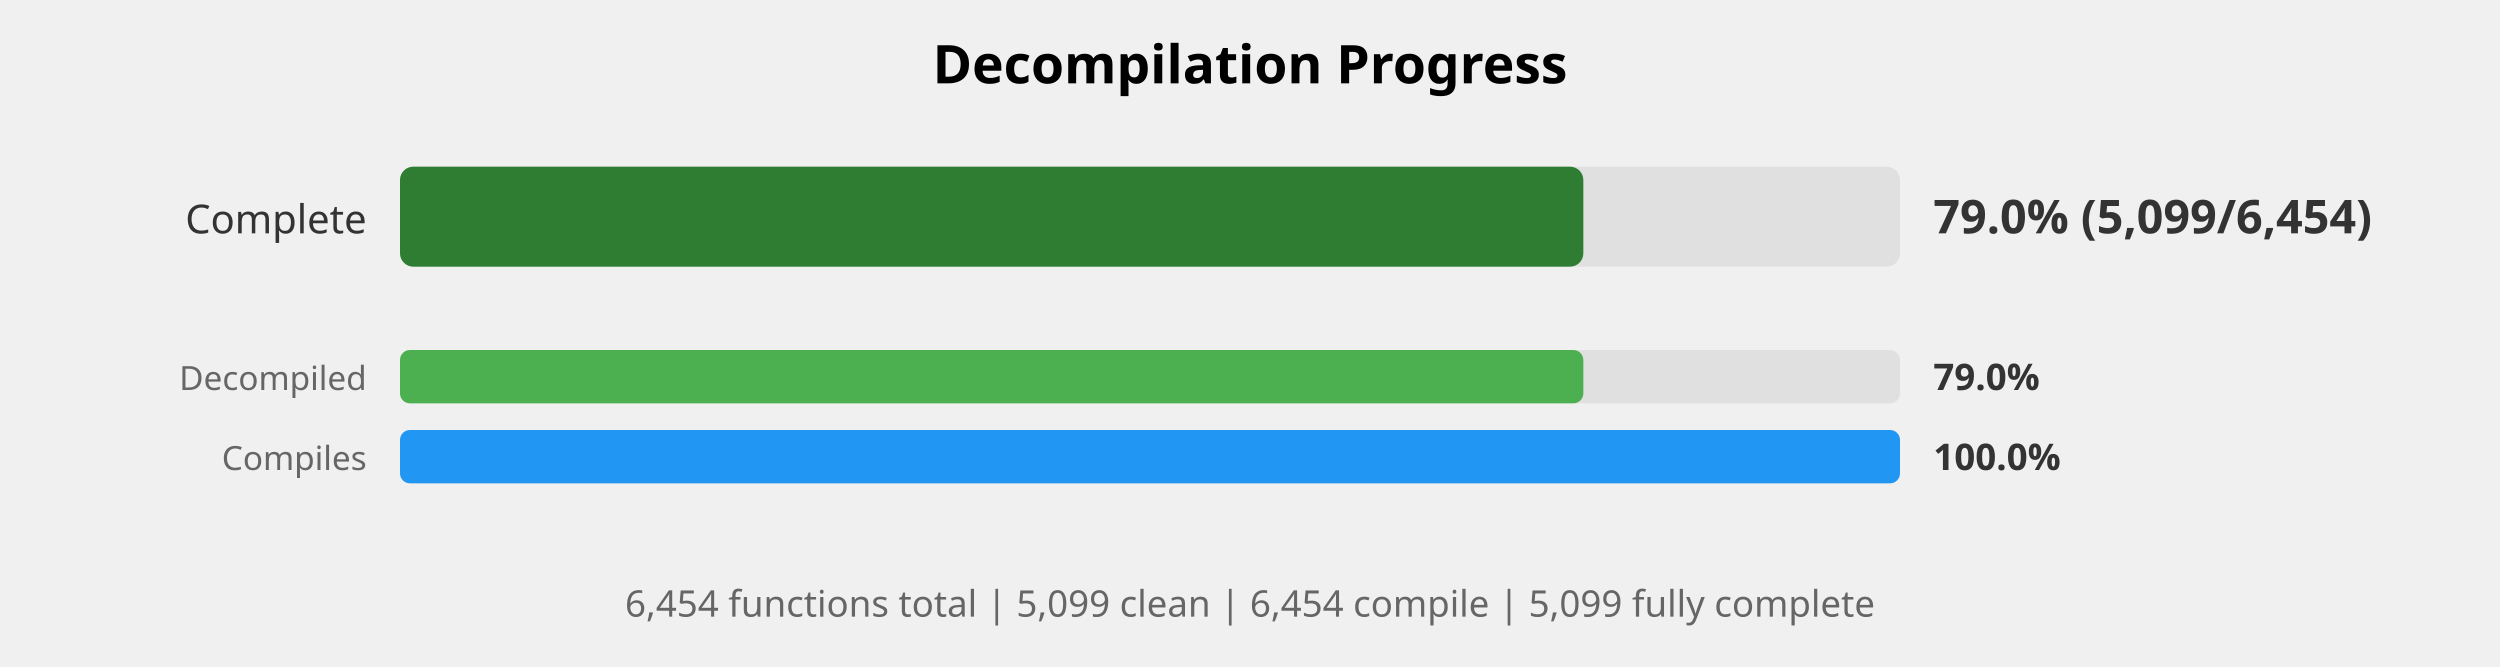
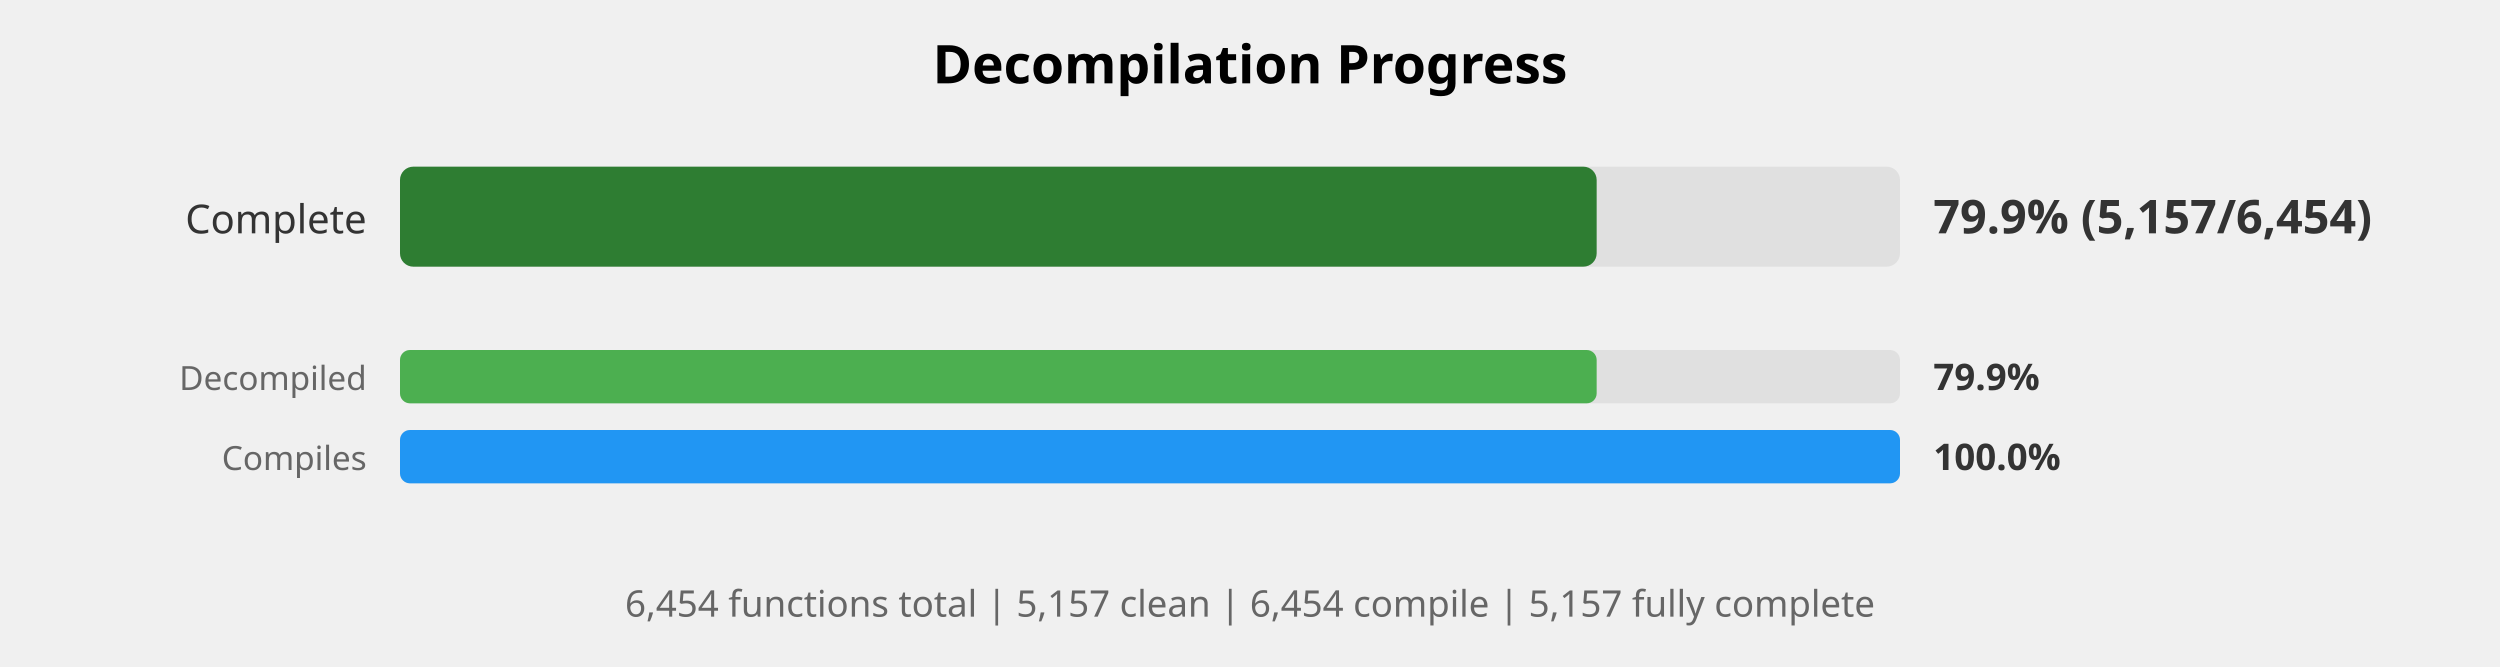
<svg xmlns="http://www.w3.org/2000/svg" width="750" height="200" viewBox="0 0 750 200">
  <style>
    .title { font: bold 16px sans-serif; }
    .label { font: 12px sans-serif; fill: #333; }
    .small-label { font: 10px sans-serif; fill: #666; }
    .percent { font: bold 14px sans-serif; fill: #333; }
    .small-percent { font: bold 11px sans-serif; fill: #333; }
    .summary { font: 11px sans-serif; fill: #666; }
  </style>
  <rect width="100%%" height="100%%" fill="white" />
  <text x="375" y="25" class="title" text-anchor="middle">Decompilation Progress</text>
  <text x="110" y="70" class="label" text-anchor="end">Complete</text>
  <rect x="120" y="50" width="450" height="30" fill="#E0E0E0" rx="4" />
-   <rect x="120" y="50" width="355" height="30" fill="#2E7D32" rx="4" />
-   <text x="580" y="70" class="percent">79.0% (5,099/6,454)</text>
+   <rect x="120" y="50" width="359" height="30" fill="#2E7D32" rx="4" />
+   <text x="580" y="70" class="percent">79.9% (5,157/6,454)</text>
  <text x="110" y="117" class="small-label" text-anchor="end">Decompiled</text>
  <rect x="120" y="105" width="450" height="16" fill="#E0E0E0" rx="3" />
-   <rect x="120" y="105" width="355" height="16" fill="#4CAF50" rx="3" />
-   <text x="580" y="117" class="small-percent">79.0%</text>
+   <rect x="120" y="105" width="359" height="16" fill="#4CAF50" rx="3" />
+   <text x="580" y="117" class="small-percent">79.9%</text>
  <text x="110" y="141" class="small-label" text-anchor="end">Compiles</text>
  <rect x="120" y="129" width="450" height="16" fill="#E0E0E0" rx="3" />
  <rect x="120" y="129" width="450" height="16" fill="#2196F3" rx="3" />
  <text x="580" y="141" class="small-percent">100.0%</text>
  <text x="375" y="185" class="summary" text-anchor="middle">
-     6,454 functions total | 5,099 clean | 6,454 compile | 5,099 fully complete
+     6,454 functions total | 5,157 clean | 6,454 compile | 5,157 fully complete
  </text>
</svg>
